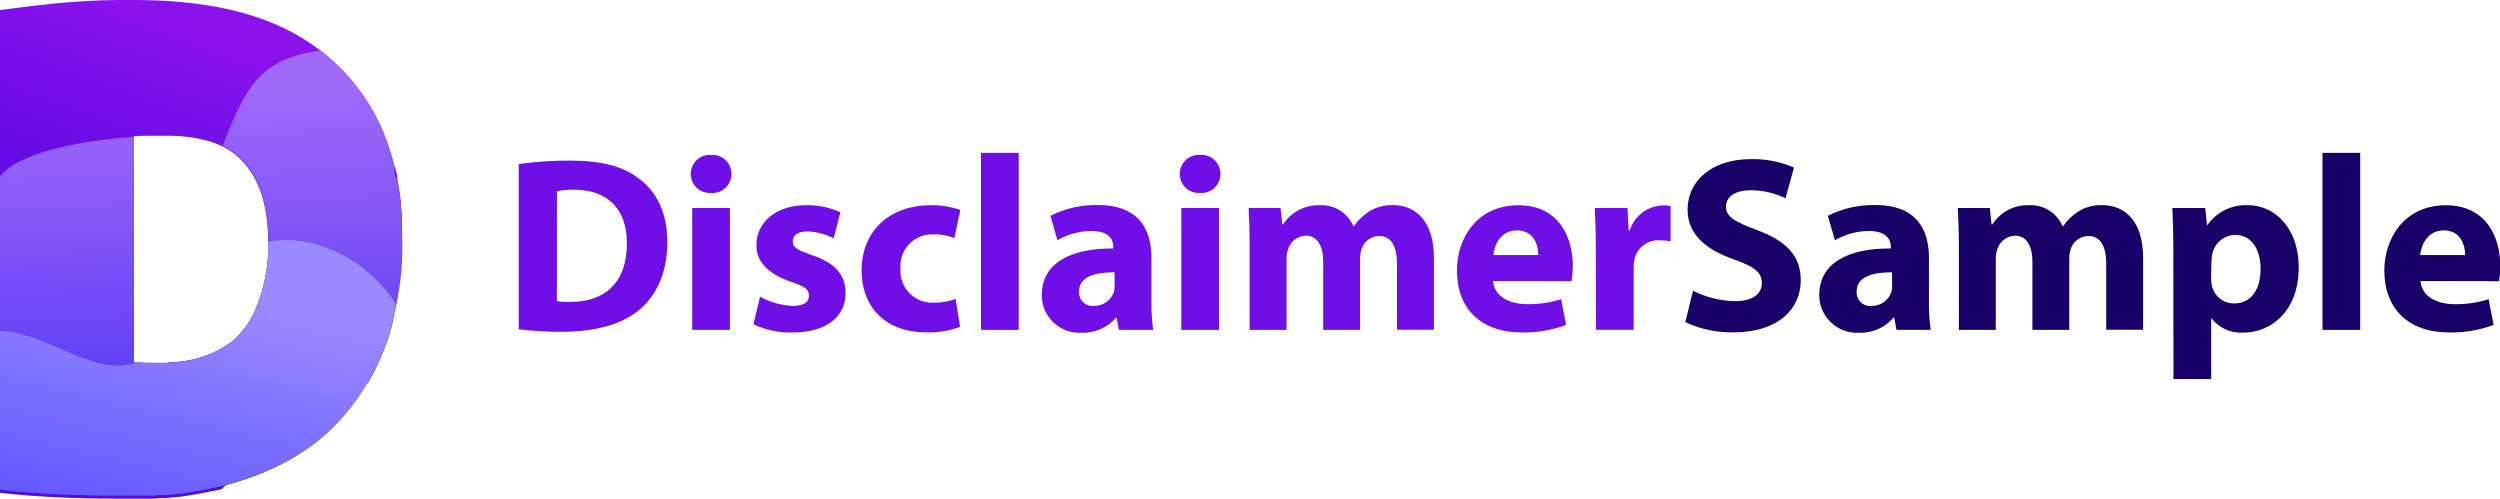
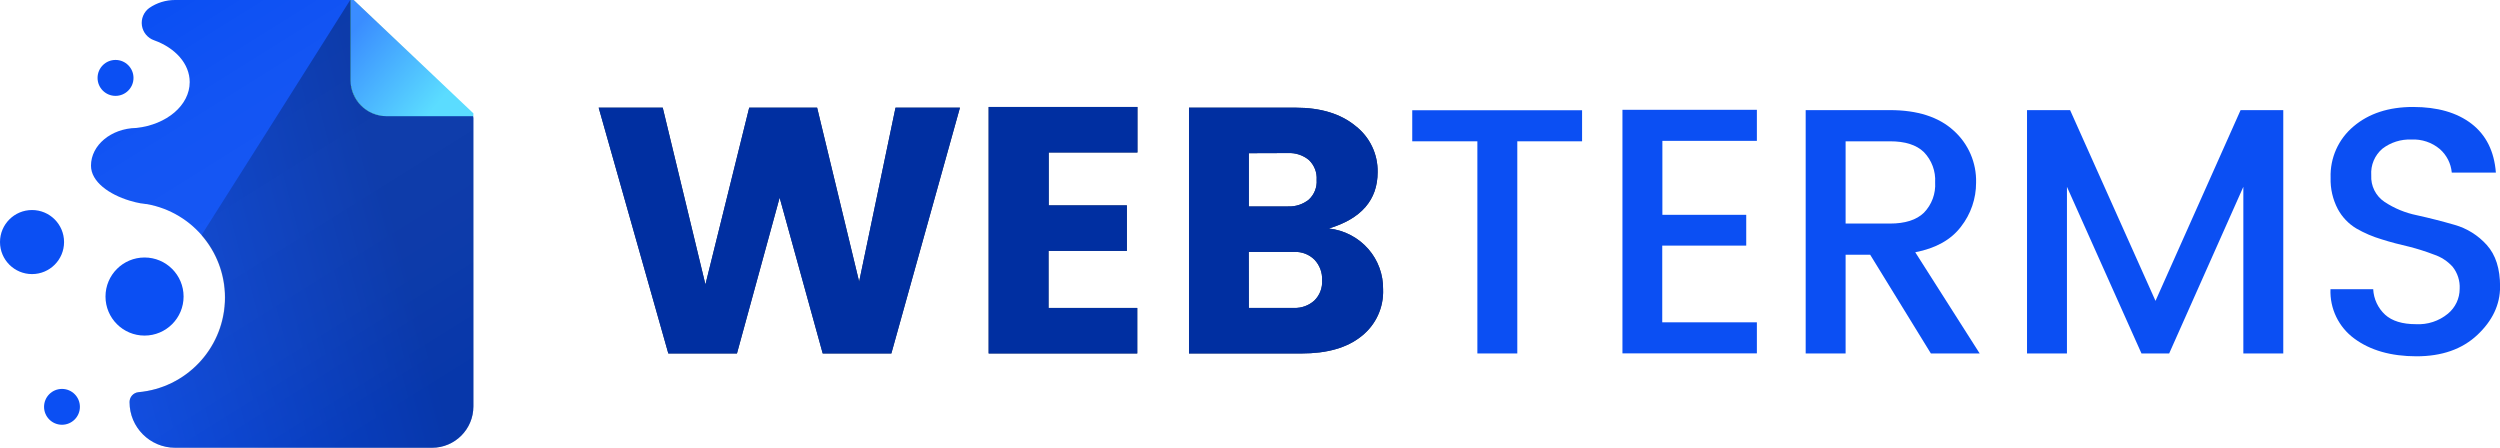
- <svg xmlns="http://www.w3.org/2000/svg" xmlns:xlink="http://www.w3.org/1999/xlink" viewBox="0 0 331.54 66.08">
+ <svg xmlns="http://www.w3.org/2000/svg" xmlns:xlink="http://www.w3.org/1999/xlink" viewBox="0 0 563.5 100.92">
  <defs>
-     <style>.cls-1{isolation:isolate;}.cls-2{fill:#6f0ee6;}.cls-3{fill:#190069;}.cls-4{opacity:0.26;mix-blend-mode:overlay;}.cls-5{fill:url(#linear-gradient);}.cls-6{fill:#7f54f7;}.cls-7{fill:url(#linear-gradient-2);}.cls-8{fill:#7a6eff;}.cls-9{fill:none;}.cls-10{fill:url(#linear-gradient-3);}</style>
-     <linearGradient id="linear-gradient" x1="19.48" y1="39.86" x2="32.14" y2="5.49" gradientUnits="userSpaceOnUse">
-       <stop offset="0" />
-       <stop offset="1" stop-color="#fff" />
+     <style>.cls-1{isolation:isolate;}.cls-2{fill:#0b4ff3;}.cls-3{opacity:0.17;mix-blend-mode:screen;fill:url(#linear-gradient);}.cls-4{opacity:0.3;fill:url(#linear-gradient-2);}.cls-4,.cls-6{mix-blend-mode:color-burn;}.cls-5{fill:#5bdcff;}.cls-6{opacity:0.36;fill:url(#linear-gradient-3);}.cls-7{fill:#33415c;}.cls-8{fill:#002fa1;}</style>
+     <linearGradient id="linear-gradient" x1="33.83" y1="5.25" x2="88.61" y2="92.94" gradientUnits="userSpaceOnUse">
+       <stop offset="0" stop-color="#fff" stop-opacity="0" />
+       <stop offset="1" />
    </linearGradient>
-     <linearGradient id="linear-gradient-2" x1="26.75" y1="50.49" x2="25.57" y2="12.05" xlink:href="#linear-gradient" />
-     <linearGradient id="linear-gradient-3" x1="18.92" y1="73.65" x2="27.18" y2="38.18" xlink:href="#linear-gradient" />
+     <linearGradient id="linear-gradient-2" x1="-1.89" y1="74.58" x2="88.65" y2="50.52" gradientUnits="userSpaceOnUse">
+       <stop offset="0" stop-opacity="0" />
+       <stop offset="1" />
+     </linearGradient>
+     <linearGradient id="linear-gradient-3" x1="96.81" y1="25.64" x2="77.52" y2="9.4" xlink:href="#linear-gradient-2" />
  </defs>
  <g class="cls-1">
    <g id="Layer_2" data-name="Layer 2">
      <g id="Layer_1-2" data-name="Layer 1">
-         <path class="cls-2" d="M68.79,21.76a44.73,44.73,0,0,1,6.81-.46c4.23,0,7,.76,9.13,2.38,2.31,1.72,3.77,4.46,3.77,8.4,0,4.26-1.56,7.2-3.71,9C82.45,43.05,78.88,44,74.51,44a44.71,44.71,0,0,1-5.72-.33Zm5.06,18.18a9.16,9.16,0,0,0,1.75.1c4.56,0,7.54-2.48,7.54-7.8,0-4.63-2.68-7.08-7-7.08a10.41,10.41,0,0,0-2.28.2Z" />
-         <path class="cls-2" d="M97,23.08a2.52,2.52,0,0,1-2.71,2.51,2.53,2.53,0,1,1,0-5.05A2.52,2.52,0,0,1,97,23.08Zm-5.2,20.67V27.58h5V43.75Z" />
-         <path class="cls-2" d="M100.8,39.35a9.89,9.89,0,0,0,4.33,1.22c1.53,0,2.15-.53,2.15-1.35s-.49-1.23-2.38-1.85c-3.34-1.13-4.63-2.95-4.59-4.86,0-3,2.58-5.3,6.58-5.3a10.77,10.77,0,0,1,4.56.93l-.89,3.47a8.06,8.06,0,0,0-3.51-.92c-1.22,0-1.92.49-1.92,1.32s.63,1.16,2.62,1.85c3.07,1.06,4.36,2.61,4.39,5,0,3-2.38,5.23-7,5.23A11.32,11.32,0,0,1,99.91,43Z" />
-         <path class="cls-2" d="M127.32,43.35a12.12,12.12,0,0,1-4.49.73c-5.23,0-8.57-3.18-8.57-8.27,0-4.73,3.24-8.6,9.26-8.6a11.89,11.89,0,0,1,3.84.63l-.8,3.74a6.73,6.73,0,0,0-2.81-.5,4.19,4.19,0,0,0-4.33,4.53,4.21,4.21,0,0,0,4.43,4.53,7.94,7.94,0,0,0,2.88-.49Z" />
-         <path class="cls-2" d="M130.1,20.27h5V43.75h-5Z" />
-         <path class="cls-2" d="M148.39,43.75l-.3-1.62H148a5.8,5.8,0,0,1-4.62,2,5,5,0,0,1-5.23-5c0-4.2,3.77-6.22,9.49-6.18v-.23c0-.86-.46-2.09-2.94-2.09a9.12,9.12,0,0,0-4.47,1.23l-.92-3.24a13.29,13.29,0,0,1,6.28-1.43c5.39,0,7.11,3.18,7.11,7v5.62a25.84,25.84,0,0,0,.23,3.94Zm-.59-7.64c-2.65,0-4.7.59-4.7,2.55a1.8,1.8,0,0,0,2,1.91,2.74,2.74,0,0,0,2.62-1.85,3.9,3.9,0,0,0,.1-.86Z" />
-         <path class="cls-2" d="M161.85,23.08a2.52,2.52,0,0,1-2.71,2.51,2.53,2.53,0,1,1,0-5.05A2.52,2.52,0,0,1,161.85,23.08Zm-5.19,20.67V27.58h5V43.75Z" />
-         <path class="cls-2" d="M165.72,32.74c0-2-.06-3.74-.13-5.16h4.23l.23,2.18h.1a5.64,5.64,0,0,1,4.9-2.55A4.59,4.59,0,0,1,179.48,30h.06A7.24,7.24,0,0,1,181.63,28a5.8,5.8,0,0,1,3.07-.8c3.11,0,5.46,2.19,5.46,7v9.53h-4.9V35c0-2.35-.76-3.7-2.38-3.7A2.46,2.46,0,0,0,180.57,33a4.25,4.25,0,0,0-.2,1.29v9.46h-4.89V34.69c0-2-.73-3.44-2.32-3.44a2.56,2.56,0,0,0-2.35,1.82,3.4,3.4,0,0,0-.19,1.25v9.43h-4.9Z" />
-         <path class="cls-2" d="M198,37.27c.17,2.08,2.22,3.07,4.57,3.07a14.27,14.27,0,0,0,4.46-.66l.66,3.41a16,16,0,0,1-5.85,1c-5.49,0-8.63-3.18-8.63-8.24,0-4.1,2.54-8.63,8.17-8.63,5.22,0,7.2,4.07,7.2,8.07a13,13,0,0,1-.16,2ZM204,33.83c0-1.23-.53-3.28-2.84-3.28-2.12,0-3,1.92-3.11,3.28Z" />
-         <path class="cls-2" d="M211.63,32.9c0-2.38-.07-3.93-.14-5.32h4.34l.16,3h.13a4.76,4.76,0,0,1,4.37-3.34,5,5,0,0,1,1.06.07V32a7,7,0,0,0-1.36-.13,3.23,3.23,0,0,0-3.44,2.54,5.66,5.66,0,0,0-.1,1.13v8.2h-5Z" />
-         <path class="cls-3" d="M224.52,38.56a13,13,0,0,0,5.59,1.38c2.31,0,3.54-.95,3.54-2.41s-1.06-2.18-3.74-3.14c-3.7-1.29-6.11-3.34-6.11-6.58,0-3.8,3.17-6.71,8.43-6.71a13.71,13.71,0,0,1,5.68,1.12l-1.12,4.07a10.57,10.57,0,0,0-4.66-1.06c-2.18,0-3.24,1-3.24,2.15,0,1.42,1.25,2.05,4.13,3.14C237,32,238.81,34,238.81,37.17c0,3.73-2.88,6.91-9,6.91a14.47,14.47,0,0,1-6.31-1.36Z" />
-         <path class="cls-3" d="M251.51,43.75l-.3-1.62h-.1a5.82,5.82,0,0,1-4.63,2,5,5,0,0,1-5.22-5c0-4.2,3.77-6.22,9.49-6.18v-.23c0-.86-.47-2.09-2.95-2.09a9.11,9.11,0,0,0-4.46,1.23l-.93-3.24a13.34,13.34,0,0,1,6.29-1.43c5.39,0,7.11,3.18,7.11,7v5.62a24.6,24.6,0,0,0,.23,3.94Zm-.6-7.64c-2.64,0-4.69.59-4.69,2.55a1.8,1.8,0,0,0,2,1.91,2.73,2.73,0,0,0,2.61-1.85,3.38,3.38,0,0,0,.1-.86Z" />
-         <path class="cls-3" d="M259.78,32.74c0-2-.07-3.74-.14-5.16h4.24l.23,2.18h.1a5.6,5.6,0,0,1,4.89-2.55A4.58,4.58,0,0,1,273.53,30h.07A7.08,7.08,0,0,1,275.68,28a5.84,5.84,0,0,1,3.08-.8c3.1,0,5.45,2.19,5.45,7v9.53h-4.89V35c0-2.35-.76-3.7-2.38-3.7A2.46,2.46,0,0,0,274.62,33a4.25,4.25,0,0,0-.2,1.29v9.46h-4.89V34.69c0-2-.73-3.44-2.31-3.44a2.56,2.56,0,0,0-2.35,1.82,3.21,3.21,0,0,0-.2,1.25v9.43h-4.89Z" />
-         <path class="cls-3" d="M288.22,33c0-2.12-.07-3.93-.13-5.42h4.36l.23,2.25h.07a6.21,6.21,0,0,1,5.39-2.62c3.54,0,6.71,3.08,6.71,8.24,0,5.88-3.74,8.66-7.34,8.66a5,5,0,0,1-4.2-1.85h-.07v8h-5Zm5,3.8a5.46,5.46,0,0,0,.1,1.06,3,3,0,0,0,3,2.38c2.18,0,3.47-1.82,3.47-4.56,0-2.58-1.16-4.53-3.41-4.53a3.16,3.16,0,0,0-3,2.55,4.18,4.18,0,0,0-.1.89Z" />
-         <path class="cls-3" d="M308,20.27h5V43.75h-5Z" />
-         <path class="cls-3" d="M321,37.27c.16,2.08,2.21,3.07,4.56,3.07a14.29,14.29,0,0,0,4.47-.66l.66,3.41a16,16,0,0,1-5.86,1c-5.49,0-8.63-3.18-8.63-8.24,0-4.1,2.55-8.63,8.17-8.63,5.22,0,7.21,4.07,7.21,8.07a11.56,11.56,0,0,1-.17,2Zm5.92-3.44c0-1.23-.53-3.28-2.85-3.28-2.11,0-3,1.92-3.11,3.28Z" />
-         <path class="cls-2" d="M53.32,30.23c0-.25,0-.48,0-.72q0-.81-.09-1.59l-.06-.68a1,1,0,0,0,0-.16c0-.18,0-.35-.05-.53l-.09-.7c-.05-.38-.1-.74-.16-1.1s-.11-.67-.18-1c0,0,0-.05,0-.07a1.18,1.18,0,0,0,0-.2c0-.24-.09-.46-.14-.69s-.06-.28-.1-.42L52.27,22c0-.2-.1-.4-.15-.59s-.13-.5-.21-.74-.1-.35-.15-.51c-.16-.52-.34-1-.52-1.54a26.63,26.63,0,0,0-5.08-8.5,26.92,26.92,0,0,0-2-2,20,20,0,0,0-1.66-1.39C36.87,2.3,28.78,0,17.84,0L16,0c-3.08,0-6,.21-8.78.46L6.45.56C5.67.63,4.9.71,4.15.8,2.71,1,1.32,1.15,0,1.35v64c2.65.3,5.61.53,8.91.65q3,.12,6.33.12h1.08l.69,0h.62l.92,0,.59,0,.75,0,.48,0,.84-.07h.12l.45,0,.25,0,.95-.11.28,0,.45-.06.13,0,.5-.07.55-.09.76-.12c.38-.06.75-.13,1.12-.21l.83-.16.42-.1a.31.31,0,0,0,.13,0c.18,0,.35-.07.52-.12l.1,0,.59-.14L30,64.3l.87-.24.77-.24h0l.63-.2.61-.21a35.14,35.14,0,0,0,5-2.17l.85-.48c.25-.14.49-.29.73-.44l.19-.12.55-.36c.27-.17.53-.36.79-.54l.55-.41c.3-.23.6-.47.88-.71a2.69,2.69,0,0,0,.32-.27l.43-.37.09-.08c.11-.1.22-.2.32-.31l.45-.43c.41-.41.82-.83,1.21-1.28l.23-.25.39-.46.11-.12.49-.62c.41-.52.8-1.05,1.16-1.6.18-.26.35-.53.52-.79s.29-.47.43-.71l.07-.11c.25-.44.5-.88.74-1.34.12-.23.23-.45.34-.69h0c.22-.46.44-.93.65-1.42s.49-1.19.72-1.81c0-.07,0-.13.07-.2s0-.13.07-.2l.3-.92s0,0,0-.05c.08-.25.15-.5.22-.75l0-.09c.07-.23.13-.48.2-.71l0-.12c.06-.23.11-.46.17-.68a1.94,1.94,0,0,0,0-.2l.18-.79c0-.17.07-.33.1-.5s.12-.59.17-.88c.12-.67.22-1.36.31-2l.09-.75v-.12c0-.26.05-.53.08-.8,0-.53.08-1.05.11-1.58s0-.77,0-1.16,0-.47,0-.72,0-.53,0-.8S53.34,30.63,53.32,30.23ZM35.58,32.07a21.44,21.44,0,0,1-1.85,9.34c-.09.21-.2.41-.3.6a12.72,12.72,0,0,1-1.5,2.18l-.2.22a9.78,9.78,0,0,1-.87.83A14.05,14.05,0,0,1,23.46,48c-.47,0-.95.09-1.45.12s-.87,0-1.32,0c-.91,0-1.8,0-2.65-.05h-.28v-30C18.48,18,19.2,18,19.91,18h.68l1.46,0a20.12,20.12,0,0,1,5.61.7,11.22,11.22,0,0,1,1.8.69,7.3,7.3,0,0,1,.68.36,8,8,0,0,1,1.2.84h0a7.67,7.67,0,0,1,.77.74c2.25,2.39,3.37,5.74,3.45,10.24,0,.13,0,.27,0,.41Z" />
-         <g class="cls-4">
-           <path class="cls-5" d="M53.32,30.23c0-.25,0-.48,0-.72q0-.81-.09-1.59l-.06-.68a1,1,0,0,0,0-.16c0-.18,0-.35-.05-.53l-.09-.7c-.05-.38-.1-.74-.16-1.1s-.11-.67-.18-1c0,0,0-.05,0-.07a1.18,1.18,0,0,0,0-.2c0-.24-.09-.46-.14-.69s-.06-.28-.1-.42L52.27,22c0-.2-.1-.4-.15-.59s-.13-.5-.21-.74-.1-.35-.15-.51c-.16-.52-.34-1-.52-1.54a26.63,26.63,0,0,0-5.08-8.5,26.92,26.92,0,0,0-2-2,20,20,0,0,0-1.66-1.39C36.87,2.3,28.78,0,17.84,0L16,0c-3.08,0-6,.21-8.78.46L6.45.56C5.67.63,4.9.71,4.15.8,2.71,1,1.32,1.15,0,1.35v64c2.65.3,5.61.53,8.91.65q3,.12,6.33.12h1.08l.69,0h.62l.92,0,.59,0,.75,0,.48,0,.84-.07h.12l.45,0,.25,0,.95-.11.28,0,.45-.06.13,0,.5-.07.55-.09.76-.12c.38-.06.75-.13,1.12-.21l.83-.16.42-.1a.31.31,0,0,0,.13,0c.18,0,.35-.07.52-.12l.1,0,.59-.14L30,64.3l.87-.24.77-.24h0l.63-.2.61-.21a35.14,35.14,0,0,0,5-2.17l.85-.48c.25-.14.49-.29.73-.44l.19-.12.55-.36c.27-.17.53-.36.79-.54l.55-.41c.3-.23.6-.47.88-.71a2.69,2.69,0,0,0,.32-.27l.43-.37.09-.08c.11-.1.22-.2.32-.31l.45-.43c.41-.41.82-.83,1.21-1.28l.23-.25.39-.46.11-.12.49-.62c.41-.52.8-1.05,1.16-1.6.18-.26.35-.53.52-.79s.29-.47.43-.71l.07-.11c.25-.44.5-.88.74-1.34.12-.23.23-.45.34-.69h0c.22-.46.44-.93.65-1.42s.49-1.19.72-1.81c0-.07,0-.13.07-.2s0-.13.07-.2l.3-.92s0,0,0-.05c.08-.25.15-.5.22-.75l0-.09c.07-.23.13-.48.2-.71l0-.12c.06-.23.11-.46.17-.68a1.94,1.94,0,0,0,0-.2l.18-.79c0-.17.07-.33.1-.5s.12-.59.17-.88c.12-.67.22-1.36.31-2l.09-.75v-.12c0-.26.05-.53.08-.8,0-.53.08-1.05.11-1.58s0-.77,0-1.16,0-.47,0-.72,0-.53,0-.8S53.34,30.63,53.32,30.23ZM35.58,32.07a21.44,21.44,0,0,1-1.85,9.34c-.09.21-.2.41-.3.6a12.72,12.72,0,0,1-1.5,2.18l-.2.22a9.78,9.78,0,0,1-.87.83A14.05,14.05,0,0,1,23.46,48c-.47,0-.95.09-1.45.12s-.87,0-1.32,0c-.91,0-1.8,0-2.65-.05h-.28v-30C18.48,18,19.2,18,19.91,18h.68l1.46,0a20.12,20.12,0,0,1,5.61.7,11.22,11.22,0,0,1,1.8.69,7.3,7.3,0,0,1,.68.36,8,8,0,0,1,1.2.84h0a7.67,7.67,0,0,1,.77.74c2.25,2.39,3.37,5.74,3.45,10.24,0,.13,0,.27,0,.41Z" />
-         </g>
-         <path class="cls-6" d="M53.34,31.45c0,.27,0,.54,0,.8s0,.48,0,.72,0,.77,0,1.16-.07,1-.11,1.58c0,.27,0,.54-.08.8v.12l-.09.75c-.09.69-.19,1.38-.31,2-.05.29-.11.59-.17.88s-.07.33-.1.5l-.18.79a1.94,1.94,0,0,1,0,.2c-.06.22-.11.45-.17.68l0,.12c-.07.23-.13.48-.2.71l0,.09c-.07.25-.14.5-.22.75,0,0,0,0,0,.05l-.3.92c0,.07-.05.14-.07.2s-.05.13-.07.2c-.23.62-.47,1.22-.72,1.81s-.43,1-.65,1.42h0c-.11.24-.22.46-.34.69-.24.46-.49.9-.74,1.34l-.07.11L38,50.38a23.44,23.44,0,0,0,7.16,5.06c-.39.45-.8.87-1.21,1.28l-.45.43c-.1.11-.21.21-.32.31l-.09.08-.43.37a2.69,2.69,0,0,1-.32.27c-.28.24-.58.48-.88.71L41,59.3c-.26.18-.52.37-.79.54l-.55.36-.19.12c-.24.15-.48.3-.73.44l-.85.48a35.14,35.14,0,0,1-5,2.17l-.61.21-.63.2h0l-.77.24L30,64.3l-.62.16-.59.14-.1,0c-.17,0-.34.08-.52.12a.31.31,0,0,1-.13,0l-.42.1-.83.16c-.37.08-.74.15-1.12.21l-.76.12-.55.09-.5.07-.13,0-.45.06-.28,0-.95.11-.25,0-.45,0h-.12l-.84.07-.48,0-.75,0-.59,0-.92,0H17l-.69,0H15.24q-3.36,0-6.33-.12c-3.3-.12-6.26-.35-8.91-.65V23.41C2.63,20,11.42,18.62,17.76,18.13v30H18c.85,0,1.74.05,2.65.05q.68,0,1.32,0c.5,0,1-.07,1.45-.12a14.05,14.05,0,0,0,7.4-2.78,9.78,9.78,0,0,0,.87-.83l.2-.22A12.72,12.72,0,0,0,33.43,42c.1-.19.21-.39.3-.6a21.44,21.44,0,0,0,1.85-9.34v-.19c0-.14,0-.28,0-.41-.08-4.5-1.2-7.85-3.45-10.24a7.67,7.67,0,0,0-.77-.74h0a8,8,0,0,0-1.2-.84,7.3,7.3,0,0,0-.68-.36,1.05,1.05,0,0,0,.17-.29c2-5,3.71-9.23,8-11a16.26,16.26,0,0,1,4.89-1.29A20,20,0,0,1,44.18,8.1a26.92,26.92,0,0,1,2,2,26.63,26.63,0,0,1,5.08,8.5c.18.5.36,1,.52,1.54.05.16.1.34.15.51s.15.49.21.74.11.39.15.59c0,1,.1,1.66.27,1.66l.1,0s0,0,0,.07c.07.32.12.66.18,1s.11.72.16,1.1l.09.7c0,.18,0,.35.05.53a1,1,0,0,1,0,.16l.06.68q.06.78.09,1.59c0,.24,0,.47,0,.72S53.34,31,53.34,31.45Z" />
-         <g class="cls-4">
-           <path class="cls-7" d="M53.34,31.45c0,.27,0,.54,0,.8s0,.48,0,.72,0,.77,0,1.16-.07,1-.11,1.58c0,.27,0,.54-.08.8v.12l-.09.75c-.09.69-.19,1.38-.31,2-.05.29-.11.59-.17.88s-.07.33-.1.5l-.18.79a1.94,1.94,0,0,1,0,.2c-.06.22-.11.45-.17.68l0,.12c-.07.23-.13.48-.2.71l0,.09c-.07.25-.14.5-.22.75,0,0,0,0,0,.05l-.3.92c0,.07-.05.14-.07.2s-.05.13-.07.2c-.23.62-.47,1.22-.72,1.81s-.43,1-.65,1.42h0c-.11.24-.22.46-.34.69-.24.46-.49.9-.74,1.34l-.07.11L38,50.38a23.44,23.44,0,0,0,7.16,5.06c-.39.45-.8.87-1.21,1.28l-.45.43c-.1.11-.21.21-.32.31l-.09.08-.43.37a2.69,2.69,0,0,1-.32.27c-.28.24-.58.48-.88.71L41,59.3c-.26.18-.52.37-.79.54l-.55.36-.19.12c-.24.15-.48.3-.73.44l-.85.48a35.14,35.14,0,0,1-5,2.17l-.61.21-.63.2h0l-.77.24L30,64.3l-.62.16-.59.14-.1,0c-.17,0-.34.08-.52.12a.31.31,0,0,1-.13,0l-.42.1-.83.16c-.37.08-.74.15-1.12.21l-.76.12-.55.09-.5.07-.13,0-.45.06-.28,0-.95.11-.25,0-.45,0h-.12l-.84.07-.48,0-.75,0-.59,0-.92,0H17l-.69,0H15.24q-3.36,0-6.33-.12c-3.3-.12-6.26-.35-8.91-.65V23.41C2.63,20,11.42,18.62,17.76,18.13v30H18c.85,0,1.74.05,2.65.05q.68,0,1.32,0c.5,0,1-.07,1.45-.12a14.05,14.05,0,0,0,7.4-2.78,9.78,9.78,0,0,0,.87-.83l.2-.22A12.72,12.72,0,0,0,33.43,42c.1-.19.21-.39.3-.6a21.44,21.44,0,0,0,1.85-9.34v-.19c0-.14,0-.28,0-.41-.08-4.5-1.2-7.85-3.45-10.24a7.67,7.67,0,0,0-.77-.74h0a8,8,0,0,0-1.2-.84,7.3,7.3,0,0,0-.68-.36,1.05,1.05,0,0,0,.17-.29c2-5,3.71-9.23,8-11a16.26,16.26,0,0,1,4.89-1.29A20,20,0,0,1,44.18,8.1a26.92,26.92,0,0,1,2,2,26.63,26.63,0,0,1,5.08,8.5c.18.5.36,1,.52,1.54.05.16.1.34.15.51s.15.49.21.74.11.39.15.59c0,1,.1,1.66.27,1.66l.1,0s0,0,0,.07c.07.32.12.66.18,1s.11.72.16,1.1l.09.7c0,.18,0,.35.05.53a1,1,0,0,1,0,.16l.06.68q.06.78.09,1.59c0,.24,0,.47,0,.72S53.34,31,53.34,31.45Z" />
-         </g>
-         <path class="cls-8" d="M52.5,40.31c0,.17-.07.33-.1.5l-.18.79a1.94,1.94,0,0,1,0,.2c-.06.22-.11.45-.17.68l0,.12c-.07.23-.13.48-.2.71l0,.09c-.07.25-.14.5-.22.75,0,0,0,0,0,.05l-.3.92c0,.07-.05.14-.07.2s-.05.13-.07.2c-.23.62-.47,1.22-.72,1.81s-.43,1-.65,1.42h0c-.11.24-.22.46-.34.69-.24.46-.49.9-.74,1.34l-.07.11c-.14.24-.28.48-.43.71s-.34.53-.52.79c-.36.55-.75,1.08-1.16,1.6l-.49.62-.11.12-.39.46-.23.25c-.39.45-.8.87-1.21,1.28l-.45.43c-.1.11-.21.21-.32.31l-.09.08-.43.37a2.69,2.69,0,0,1-.32.27c-.28.24-.58.48-.88.71L41,59.3c-.26.18-.52.37-.79.54l-.55.36-.19.12c-.24.15-.48.3-.73.44l-.85.48a35.14,35.14,0,0,1-5,2.17l-.61.21-.63.2h0l-.77.24L30,64.3l-.62.16-.59.14-.1,0c-.17,0-.34.08-.52.12a.31.31,0,0,1-.13,0l-.42.1-.83.16c-.37.08-.74.15-1.12.21l-.76.12-.55.09-.5.07-.13,0-.45.06-.28,0-.95.11-.25,0-.45,0h-.12l-.84.07-.48,0-.75,0-.59,0-.92,0H17l-.69,0H15.24q-3.36,0-6.33-.12c-3.3-.12-6.26-.35-8.91-.65V43.91l.46,0c6.14.44,12,6.07,17.58,4.19.85,0,1.74.05,2.65.05q.68,0,1.32,0c.5,0,1-.07,1.45-.12a14.05,14.05,0,0,0,7.4-2.78,9.78,9.78,0,0,0,.87-.83l.2-.22A12.72,12.72,0,0,0,33.43,42c.1-.19.21-.39.3-.6a21.44,21.44,0,0,0,1.85-9.34v0c5.77-1.13,12.24,2.08,16,6.91C51.87,39.4,52.19,39.85,52.5,40.31Z" />
-         <path class="cls-9" d="M53.32,30.23c0-.25,0-.48,0-.72q0-.81-.09-1.59l-.06-.68a1,1,0,0,0,0-.16c0-.18,0-.35-.05-.53l-.09-.7c-.05-.38-.1-.74-.16-1.1s-.11-.67-.18-1c0,0,0-.05,0-.07a1.18,1.18,0,0,0,0-.2c0-.24-.09-.46-.14-.69s-.06-.28-.1-.42L52.27,22c0-.2-.1-.4-.15-.59s-.13-.5-.21-.74-.1-.35-.15-.51c-.16-.52-.34-1-.52-1.54a26.63,26.63,0,0,0-5.08-8.5,26.92,26.92,0,0,0-2-2,20,20,0,0,0-1.66-1.39C36.87,2.3,28.78,0,17.84,0L16,0c-3.08,0-6,.21-8.78.46L6.45.56C5.67.63,4.9.71,4.15.8,2.71,1,1.32,1.15,0,1.35v64c2.65.3,5.61.53,8.91.65q3,.12,6.33.12h1.08l.69,0h.62l.92,0,.59,0,.75,0,.48,0,.84-.07h.12l.45,0,.25,0,.95-.11.28,0,.45-.06.13,0,.5-.07.55-.09.76-.12c.38-.06.75-.13,1.12-.21l.83-.16.42-.1a.31.31,0,0,0,.13,0c.18,0,.35-.07.52-.12l.1,0,.59-.14L30,64.3l.87-.24.77-.24h0l.63-.2.61-.21a35.14,35.14,0,0,0,5-2.17l.85-.48c.25-.14.49-.29.73-.44l.19-.12.55-.36c.27-.17.53-.36.79-.54l.55-.41c.3-.23.6-.47.88-.71a2.69,2.69,0,0,0,.32-.27l.43-.37.09-.08c.11-.1.22-.2.32-.31l.45-.43c.41-.41.82-.83,1.21-1.28l.23-.25.39-.46.11-.12.49-.62c.41-.52.8-1.05,1.16-1.6.18-.26.35-.53.52-.79s.29-.47.43-.71l.07-.11c.25-.44.5-.88.74-1.34.12-.23.23-.45.34-.69h0c.22-.46.44-.93.65-1.42s.49-1.19.72-1.81c0-.07,0-.13.07-.2s0-.13.07-.2l.3-.92s0,0,0-.05c.08-.25.15-.5.22-.75l0-.09c.07-.23.13-.48.2-.71l0-.12c.06-.23.11-.46.17-.68a1.94,1.94,0,0,0,0-.2l.18-.79c0-.17.07-.33.1-.5s.12-.59.17-.88c.12-.67.22-1.36.31-2l.09-.75v-.12c0-.26.05-.53.08-.8,0-.53.08-1.05.11-1.58s0-.77,0-1.16,0-.47,0-.72,0-.53,0-.8S53.34,30.63,53.32,30.23ZM35.58,32.07a21.44,21.44,0,0,1-1.85,9.34c-.09.21-.2.41-.3.6a12.72,12.72,0,0,1-1.5,2.18l-.2.22a9.78,9.78,0,0,1-.87.83A14.05,14.05,0,0,1,23.46,48c-.47,0-.95.09-1.45.12s-.87,0-1.32,0c-.91,0-1.8,0-2.65-.05h-.28v-30C18.48,18,19.2,18,19.91,18h.68l1.46,0a20.12,20.12,0,0,1,5.61.7,11.22,11.22,0,0,1,1.8.69,7.3,7.3,0,0,1,.68.36,8,8,0,0,1,1.2.84h0a7.67,7.67,0,0,1,.77.74c2.25,2.39,3.37,5.74,3.45,10.24,0,.13,0,.27,0,.41Z" />
-         <g class="cls-4">
-           <path class="cls-10" d="M52.5,40.31c0,.17-.07.33-.1.5l-.18.79a1.94,1.94,0,0,1,0,.2c-.06.22-.11.45-.17.68l0,.12c-.07.23-.13.48-.2.71l0,.09c-.07.25-.14.5-.22.75,0,0,0,0,0,.05l-.3.92c0,.07-.05.14-.07.2s-.05.13-.07.2c-.23.62-.47,1.22-.72,1.81s-.43,1-.65,1.42h0c-.11.24-.22.46-.34.69-.24.46-.49.9-.74,1.34l-.07.11c-.14.24-.28.48-.43.71s-.34.53-.52.79c-.36.55-.75,1.08-1.16,1.6l-.49.62-.11.12-.39.46-.23.25c-.39.45-.8.87-1.21,1.28l-.45.43c-.1.11-.21.21-.32.31l-.09.08-.43.37a2.69,2.69,0,0,1-.32.27c-.28.24-.58.48-.88.71L41,59.3c-.26.18-.52.37-.79.54l-.55.36-.19.12c-.24.15-.48.3-.73.44l-.85.48a35.14,35.14,0,0,1-5,2.17l-.61.21-.63.2h0l-.77.24L30,64.3l-.62.16-.59.14-.1,0c-.17,0-.34.08-.52.12a.31.31,0,0,1-.13,0l-.42.1-.83.16c-.37.08-.74.15-1.12.21l-.76.12-.55.09-.5.07-.13,0-.45.06-.28,0-.95.11-.25,0-.45,0h-.12l-.84.07-.48,0-.75,0-.59,0-.92,0H17l-.69,0H15.24q-3.36,0-6.33-.12c-3.3-.12-6.26-.35-8.91-.65V43.91l.46,0c6.14.44,12,6.07,17.58,4.19.85,0,1.74.05,2.65.05q.68,0,1.32,0c.5,0,1-.07,1.45-.12a14.05,14.05,0,0,0,7.4-2.78,9.78,9.78,0,0,0,.87-.83l.2-.22A12.72,12.72,0,0,0,33.43,42c.1-.19.21-.39.3-.6a21.44,21.44,0,0,0,1.85-9.34v0c5.77-1.13,12.24,2.08,16,6.91C51.87,39.4,52.19,39.85,52.5,40.31Z" />
-         </g>
+         <path class="cls-2" d="M106.7,26.66V91.6a9.32,9.32,0,0,1-9.32,9.32H39.47A10.28,10.28,0,0,1,29.2,90.63a2.23,2.23,0,0,1,2-2.23A21.41,21.41,0,0,0,33.1,46h-.16l-1-.15h0l-.13,0-1.25-.26h0c-.45-.1-.91-.23-1.36-.37-4.55-1.38-8.69-4.23-8.69-7.88,0-4.63,4.54-8.38,10.18-8.5h.07c6.8-.75,12-5.1,12-10.33,0-4.14-3.25-7.71-8-9.42a4.16,4.16,0,0,1-1.12-7.29A10.25,10.25,0,0,1,39.47,0h39.1a1.5,1.5,0,0,1,.37,0A1.78,1.78,0,0,1,80.37,1.8V17.54a1.8,1.8,0,0,0,.34,1.05c1.83,2.51,3.21,3.34,5.88,5.79a1.8,1.8,0,0,0,1.22.48H104.9A1.79,1.79,0,0,1,106.7,26.66Z" />
+         <path class="cls-3" d="M106.7,26.66V91.6a9.32,9.32,0,0,1-9.32,9.32H39.47A10.28,10.28,0,0,1,29.2,90.63a2.23,2.23,0,0,1,2-2.23A21.41,21.41,0,0,0,33.1,46h-.16l-1-.15h0l-.13,0-1.25-.26h0c-.45-.1-.91-.23-1.36-.37-4.55-1.38-8.69-4.23-8.69-7.88,0-4.63,4.54-8.38,10.18-8.5h.07c6.8-.75,12-5.1,12-10.33,0-4.14-3.25-7.71-8-9.42a4.16,4.16,0,0,1-1.12-7.29A10.25,10.25,0,0,1,39.47,0h39.1a1.5,1.5,0,0,1,.37,0A1.78,1.78,0,0,1,80.37,1.8V17.54a1.8,1.8,0,0,0,.34,1.05c1.83,2.51,3.21,3.34,5.88,5.79a1.8,1.8,0,0,0,1.22.48H104.9A1.79,1.79,0,0,1,106.7,26.66Z" />
+         <path class="cls-4" d="M106.7,26.66V91.6a9.32,9.32,0,0,1-9.32,9.32H39.47A10.28,10.28,0,0,1,29.2,90.63a2.24,2.24,0,0,1,2-2.23A21.44,21.44,0,0,0,50.65,67.1a21.18,21.18,0,0,0-5.2-14l.3-.62L61,28.4,78.94,0A1.79,1.79,0,0,1,80.37,1.8V17.54a1.8,1.8,0,0,0,.34,1.05c1.83,2.51,3.2,3.34,5.88,5.79a1.8,1.8,0,0,0,1.22.48H104.9A1.8,1.8,0,0,1,106.7,26.66Z" />
+         <path class="cls-5" d="M106.7,25.54v.65H87.1A8.12,8.12,0,0,1,79,18.07V0h.72Z" />
+         <path class="cls-6" d="M106.7,25.54v.65H87.1A8.12,8.12,0,0,1,79,18.07V0h.72Z" />
+         <circle class="cls-2" cx="26.04" cy="17.56" r="4.05" />
+         <path class="cls-2" d="M33.1,46h0Z" />
+         <circle class="cls-2" cx="32.58" cy="66.84" r="8.8" />
+         <circle class="cls-2" cx="7.22" cy="54.56" r="7.22" />
+         <circle class="cls-2" cx="13.97" cy="91.7" r="4.04" />
+         <path class="cls-7" d="M201.85,24.27h14.52l-15.46,55.4H185.44l-9.71-35.12-9.62,35.12H150.64l-15.7-55.4h14.44L159,64.12l9.87-39.85h15.31l9.47,39.22Z" />
+         <path class="cls-7" d="M256.38,24.11V34.37h-20V46.29H254V56.55H236.34V69.41h20V79.67H222.84V24.11Z" />
+         <path class="cls-7" d="M268,24.27h24.07q8.44,0,13.45,4.11a12.87,12.87,0,0,1,5,10.41q0,9.39-11,12.71a13.82,13.82,0,0,1,8.92,4.65,13.52,13.52,0,0,1,3.31,9.08,12.79,12.79,0,0,1-4.85,10.53q-4.85,3.92-13.53,3.91H268Zm13.49,10.26v12h8.84A7,7,0,0,0,295,45a5.52,5.52,0,0,0,1.77-4.46,5.65,5.65,0,0,0-1.77-4.5,6.91,6.91,0,0,0-4.7-1.54Zm0,34.88h10.18a6.52,6.52,0,0,0,4.58-1.66A5.87,5.87,0,0,0,298,63.18a6.29,6.29,0,0,0-1.73-4.66,6.09,6.09,0,0,0-4.5-1.74H281.47Z" />
+         <path class="cls-2" d="M318.32,31.85v-7H356.6v7H342V79.67h-9V31.85Z" />
+         <path class="cls-2" d="M396,24.75v7h-21.3V48.42H393.6v6.94H374.67V72.65H396v7h-30.3V24.75Z" />
+         <path class="cls-2" d="M416,57.42V79.67h-9V24.82H426q9.3,0,14.36,4.62a15.19,15.19,0,0,1,5.05,11.72A16.05,16.05,0,0,1,442,51.1q-3.36,4.42-10.3,5.76l14.52,22.81h-11L421.54,57.42Zm0-25.57V50.39H426q5.13,0,7.65-2.44a9,9,0,0,0,2.53-6.83,9.06,9.06,0,0,0-2.53-6.83q-2.52-2.45-7.65-2.44Z" />
+         <path class="cls-2" d="M514.65,24.82V79.67h-9V42.11L488.93,79.67h-6.24l-16.8-37.56V79.67h-9V24.82h9.71l19.25,43,19.18-43Z" />
+         <path class="cls-2" d="M543.53,31.45A10.07,10.07,0,0,0,537,33.51a7.22,7.22,0,0,0-2.52,6,6.77,6.77,0,0,0,3,6,20.62,20.62,0,0,0,7.26,3q4.26.94,8.52,2.17a15.35,15.35,0,0,1,7.26,4.54q3,3.32,3,9.39t-5.13,10.89q-5.13,4.82-13.73,4.81t-14-4a13.15,13.15,0,0,1-5.37-11.13h9.63a8.39,8.39,0,0,0,2.69,5.76c1.57,1.42,3.89,2.13,6.94,2.13a10.42,10.42,0,0,0,7.22-2.37,7.27,7.27,0,0,0,2.64-5.6,7.36,7.36,0,0,0-1.61-5,9.88,9.88,0,0,0-4.19-2.72A50.22,50.22,0,0,0,543,55.6c-2.05-.47-4.12-1-6.19-1.66a26.37,26.37,0,0,1-5.69-2.44,11.4,11.4,0,0,1-4.18-4.38,14.23,14.23,0,0,1-1.62-7.06,14.44,14.44,0,0,1,5.17-11.57q5.17-4.38,13.42-4.38t13.18,3.79q4.92,3.8,5.48,11h-9.94a8,8,0,0,0-2.68-5.29A9.21,9.21,0,0,0,543.53,31.45Z" />
+         <path class="cls-8" d="M201.85,24.27h14.52l-15.46,55.4H185.44l-9.71-35.12-9.62,35.12H150.64l-15.7-55.4h14.44L159,64.12l9.87-39.85h15.31l9.47,39.22Z" />
+         <path class="cls-8" d="M256.38,24.11V34.37h-20V46.29H254V56.55H236.34V69.41h20V79.67H222.84V24.11Z" />
+         <path class="cls-8" d="M268,24.27h24.07q8.44,0,13.45,4.11a12.87,12.87,0,0,1,5,10.41q0,9.39-11,12.71a13.82,13.82,0,0,1,8.92,4.65,13.52,13.52,0,0,1,3.31,9.08,12.79,12.79,0,0,1-4.85,10.53q-4.85,3.92-13.53,3.91H268Zm13.49,10.26v12h8.84A7,7,0,0,0,295,45a5.52,5.52,0,0,0,1.77-4.46,5.65,5.65,0,0,0-1.77-4.5,6.91,6.91,0,0,0-4.7-1.54Zm0,34.88h10.18a6.52,6.52,0,0,0,4.58-1.66A5.87,5.87,0,0,0,298,63.18a6.29,6.29,0,0,0-1.73-4.66,6.09,6.09,0,0,0-4.5-1.74H281.47Z" />
      </g>
    </g>
  </g>
</svg>
